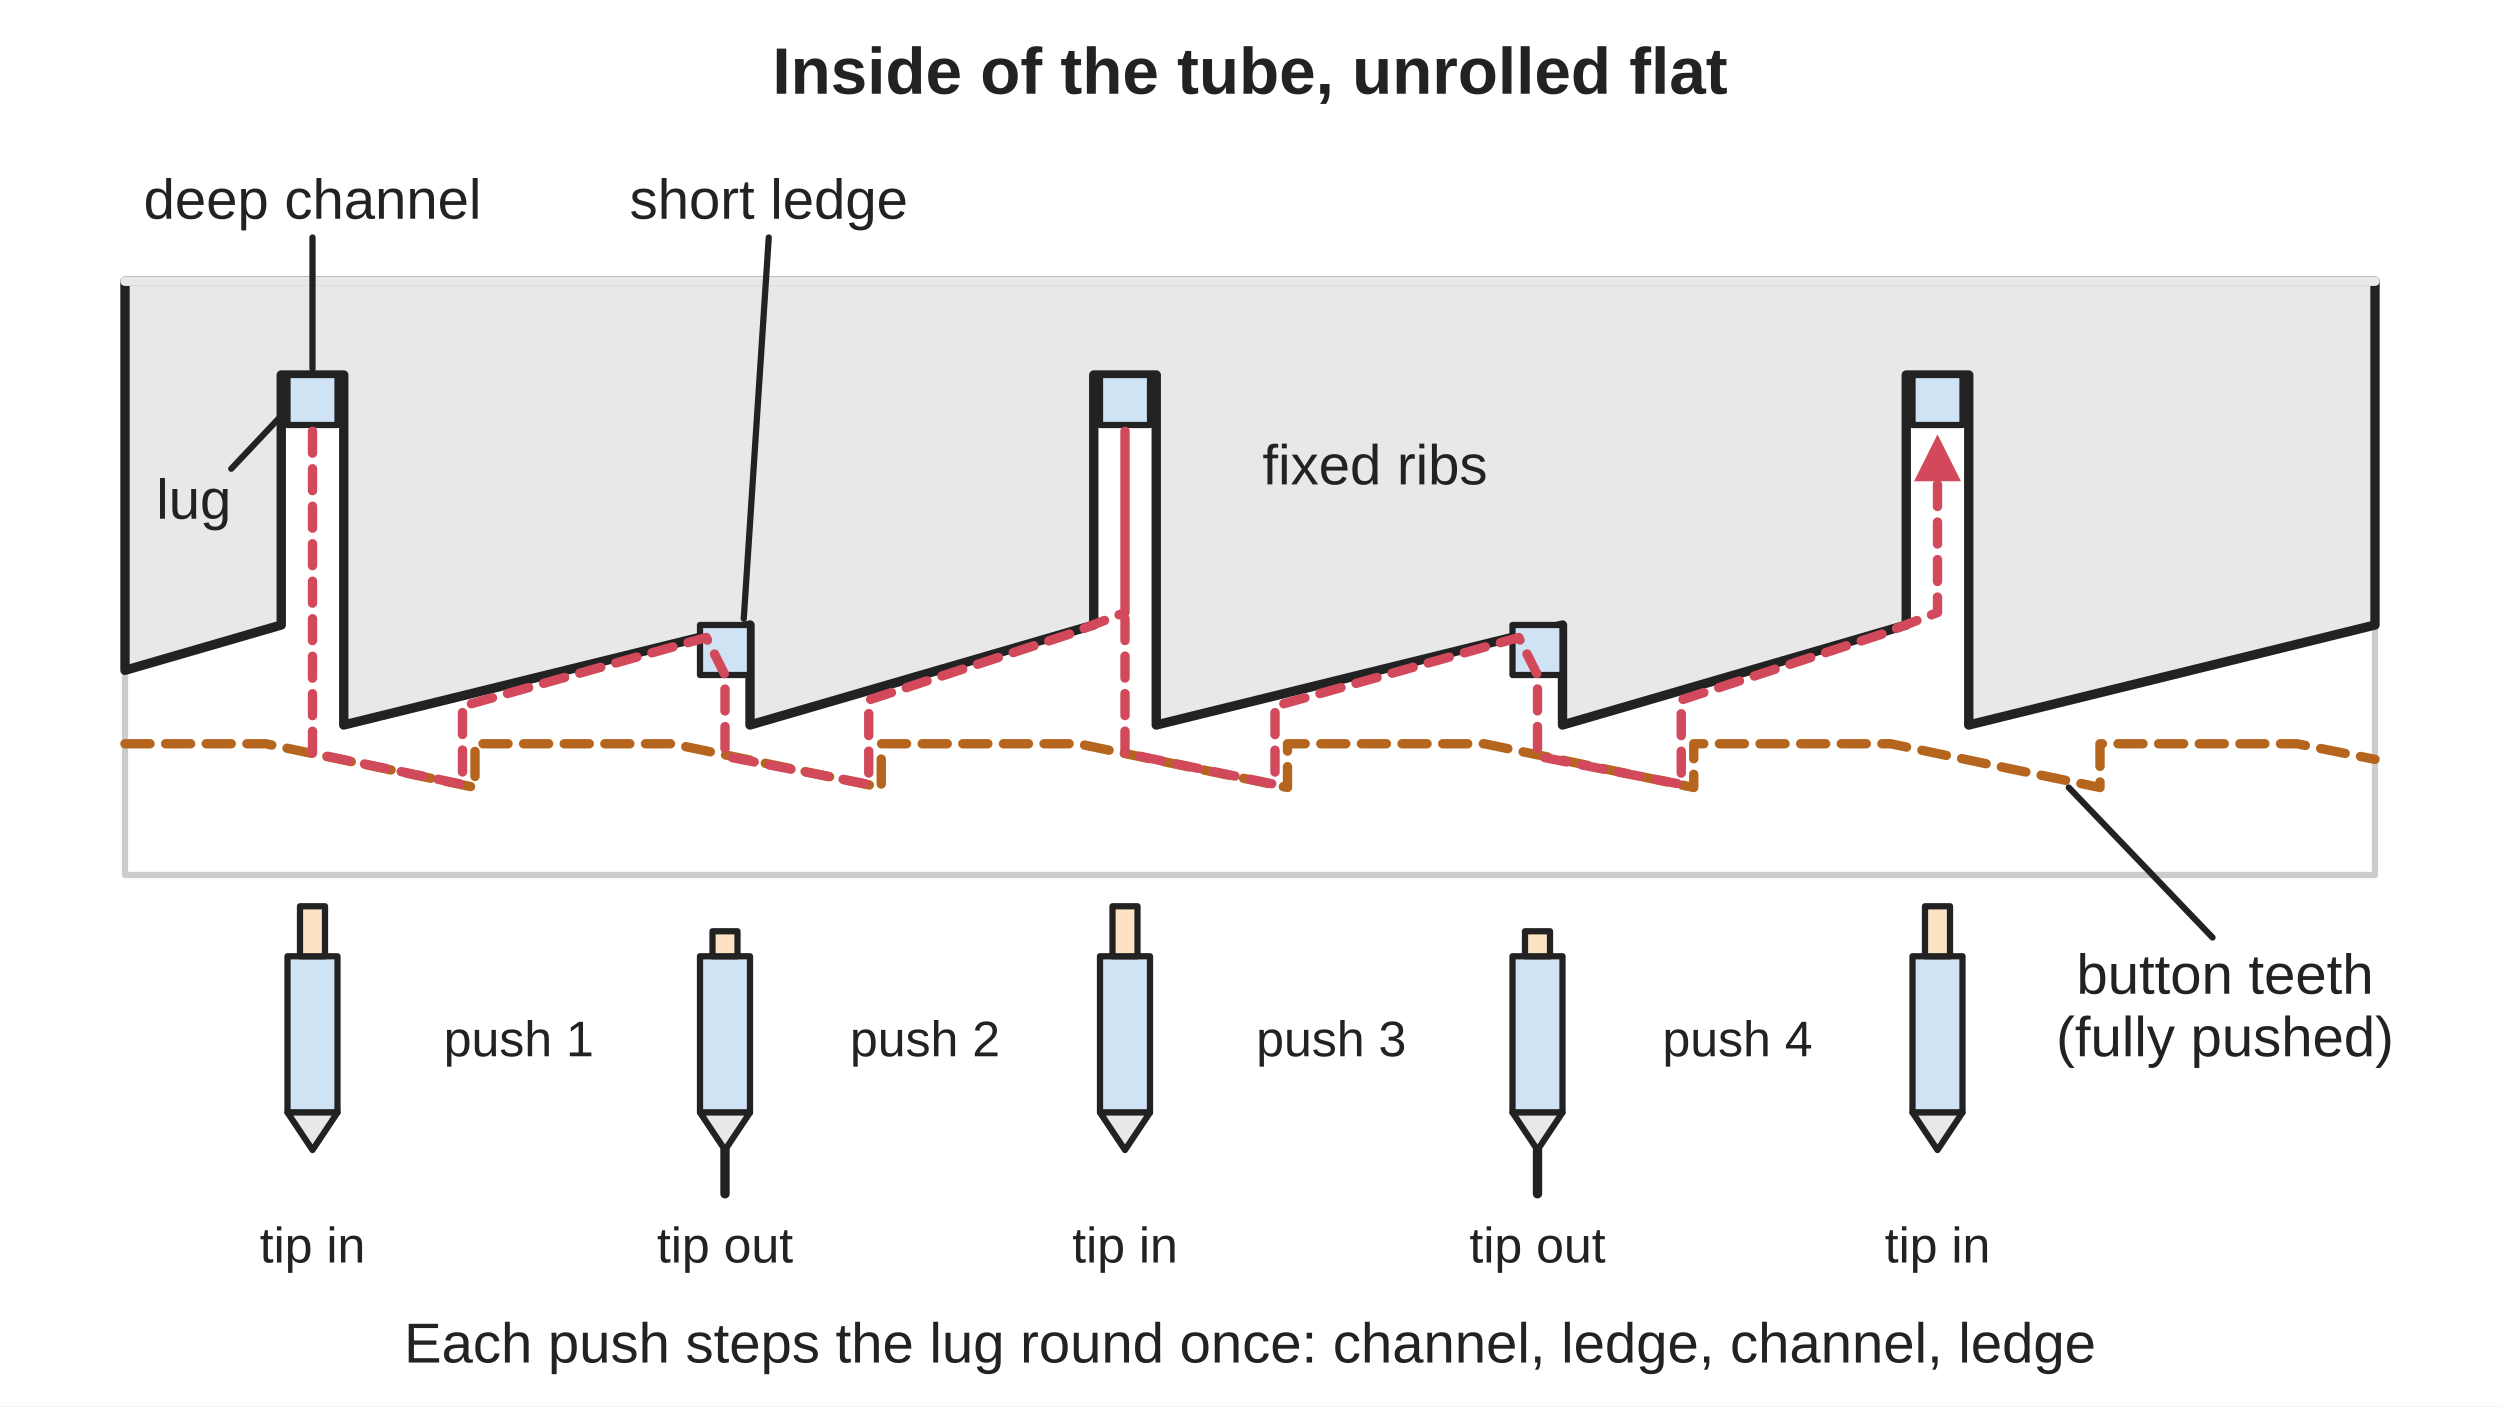
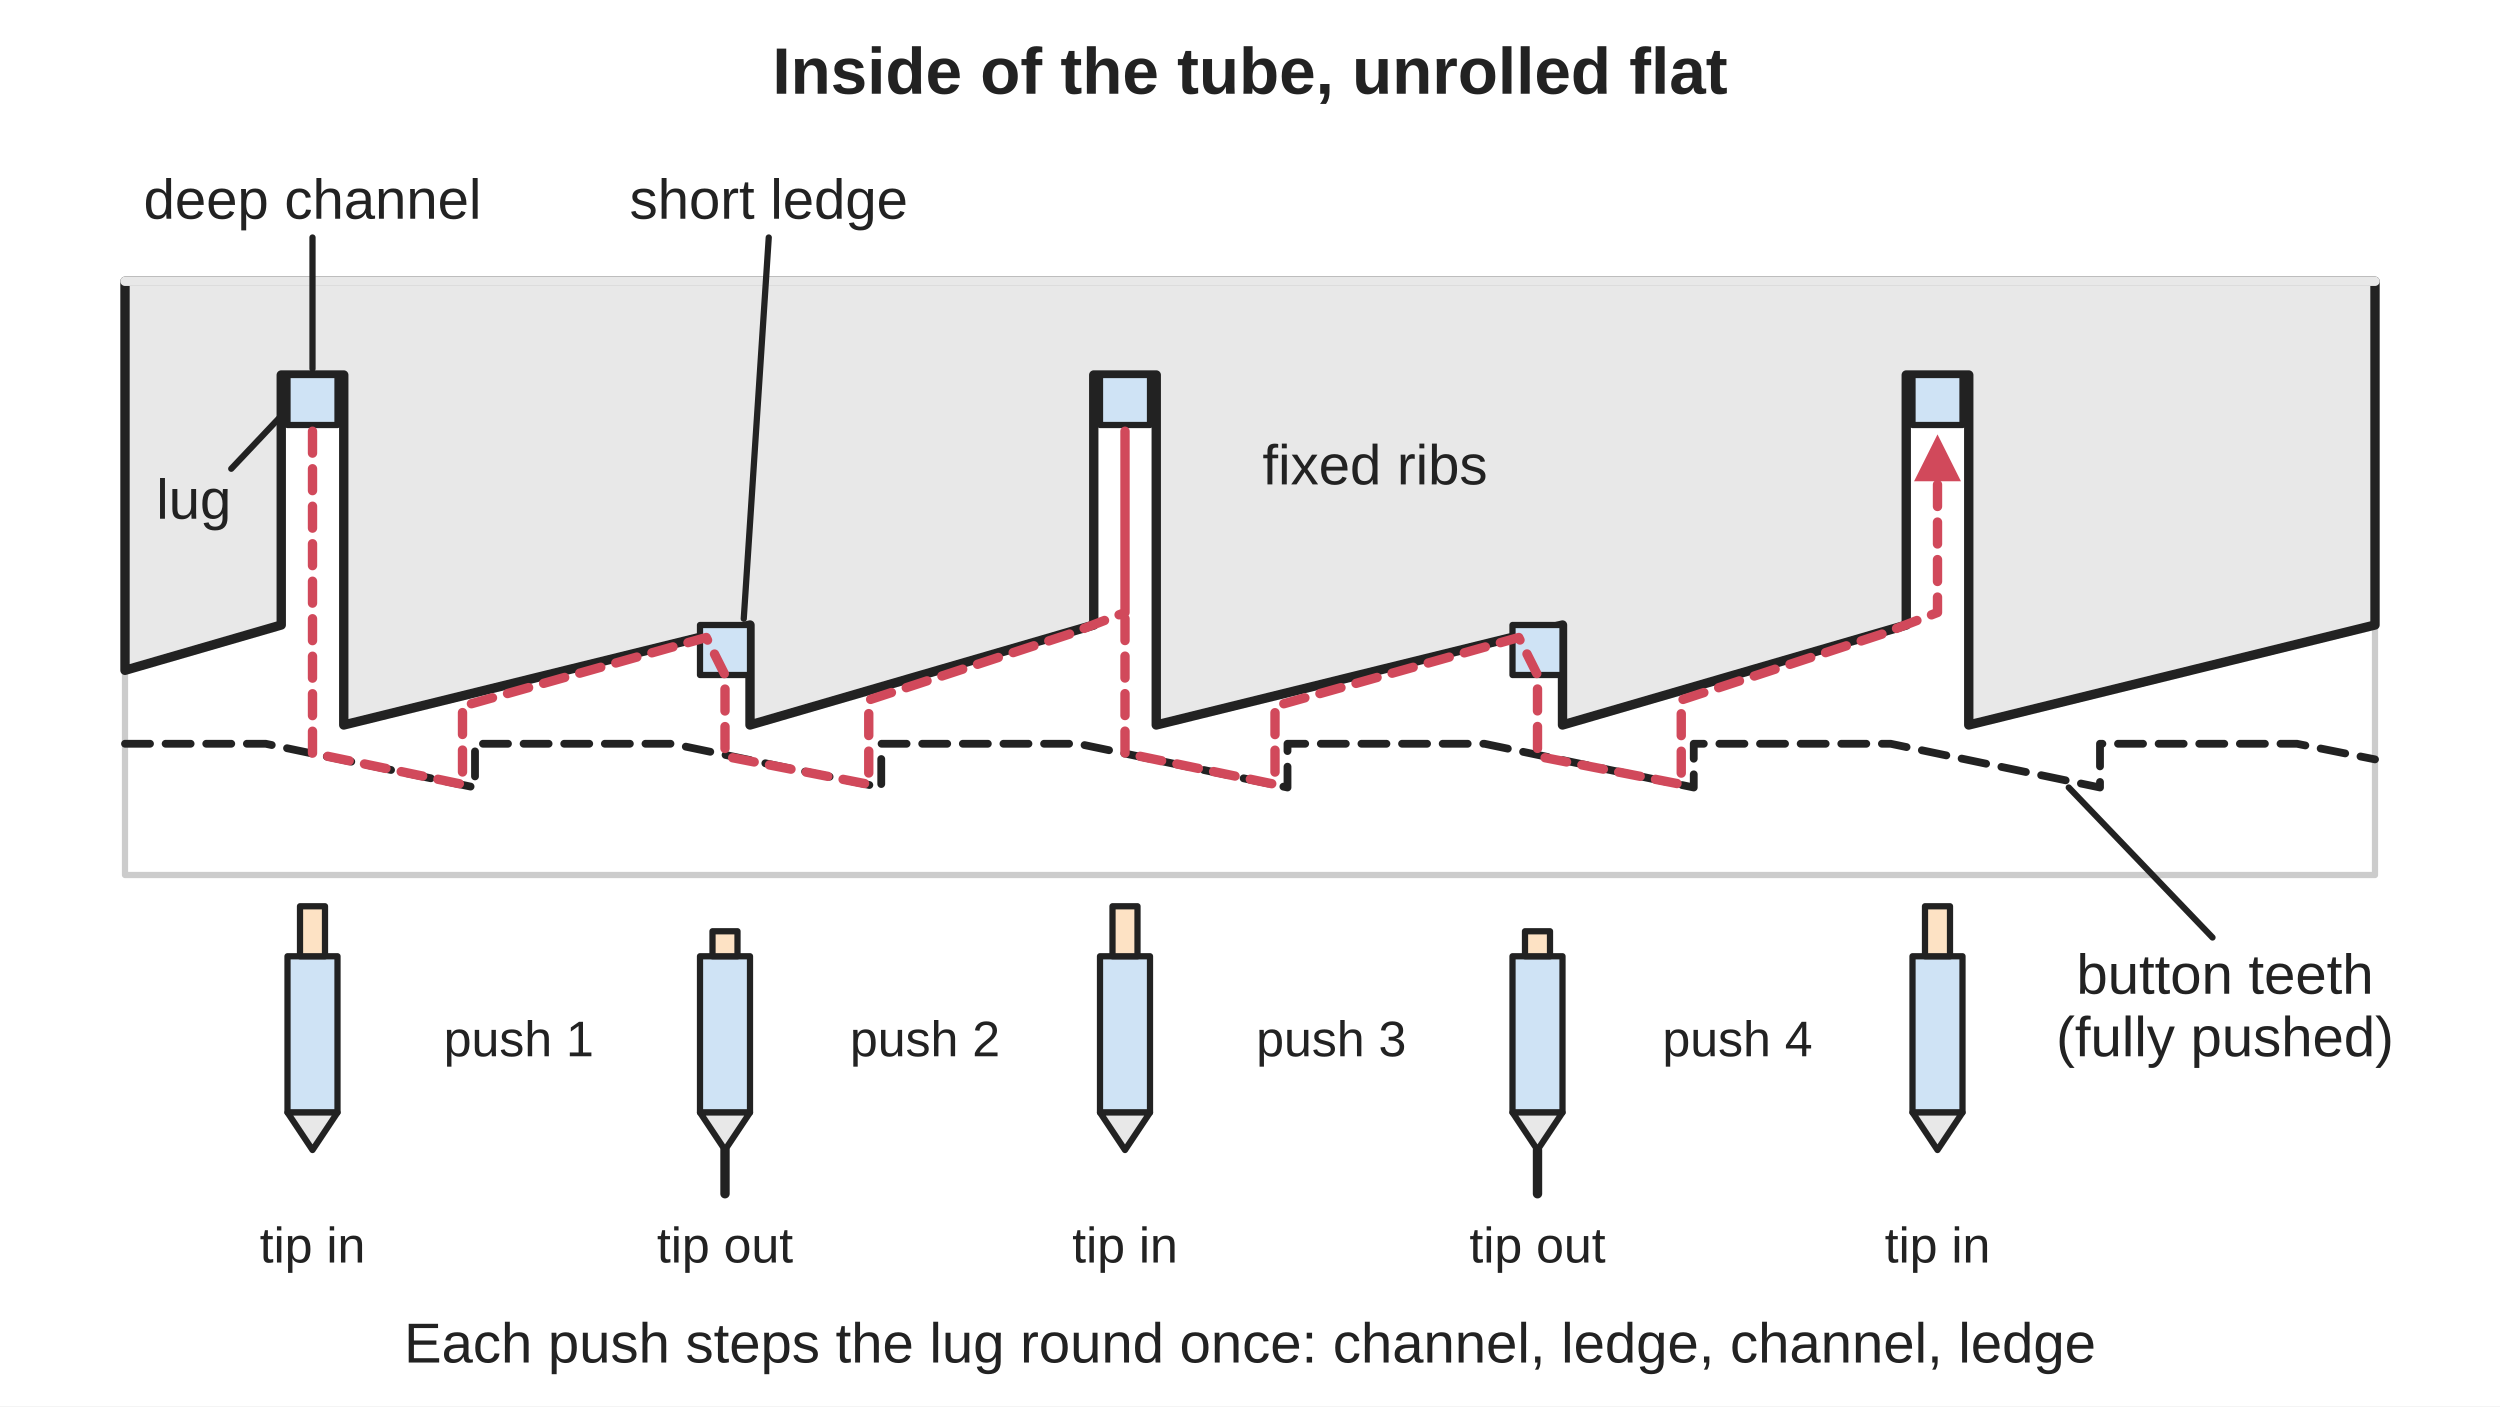
<svg xmlns="http://www.w3.org/2000/svg" viewBox="0 0 800 450" width="800" height="450" role="img">
  <rect width="800" height="450" fill="#ffffff" />
  <defs>
    <marker id="ah" viewBox="0 0 10 10" refX="8" refY="5" markerWidth="5" markerHeight="5" orient="auto-start-reverse">
      <path d="M0,0 L10,5 L0,10 z" fill="#d1495b" />
    </marker>
    <rect id="lug" x="-8" y="-8" width="16" height="16" fill="#cfe3f5" stroke="#222" stroke-width="2" />
    <g id="pen" stroke="#222" stroke-width="2">
      <rect x="-8" y="306" width="16" height="50" fill="#cfe3f5" />
      <polygon points="-8,356 8,356 0,368" fill="#e8e8e8" />
    </g>
  </defs>
  <g stroke-linejoin="round" stroke-linecap="round">
    <rect x="40" y="90" width="720" height="190" fill="none" stroke="#cccccc" stroke-width="2" />
    <polygon points="40,90 40,214.5 90,200 90,120 110,120 110,232 240,200 240,232 350,200 350,120 370,120 370,232 500,200 500,232 610,200 610,120 630,120 630,232 760,200 760,90" fill="#e8e8e8" stroke="#222" stroke-width="3" />
    <line x1="40" y1="90" x2="760" y2="90" stroke="#e8e8e8" stroke-width="3" />
-     <polyline points="40,238 85,238 152,252 152,238 215,238 282,252 282,238 345,238 412,252 412,238 475,238 542,252 542,238 605,238 672,252 672,238 735,238 760,243" fill="none" stroke="#b5651d" stroke-width="3" stroke-dasharray="8 5" />
+     <polyline points="40,238 85,238 152,252 152,238 215,238 282,252 282,238 345,238 412,252 412,238 475,238 542,252 542,238 605,238 672,252 672,238 735,238 760,243" fill="none" stroke="#222" stroke-width="2.5" stroke-dasharray="8 5" />
    <use href="#lug" x="100" y="128" />
    <use href="#lug" x="232" y="208" />
    <use href="#lug" x="360" y="128" />
    <use href="#lug" x="492" y="208" />
    <use href="#lug" x="620" y="128" />
    <polyline points="100,138 100,241 148,251 148,226 226,204 232,216 232,242 278,251 278,224 342,203 360,196 360,138 360,241 408,251 408,226 486,204 492,216 492,242 538,251 538,224 602,203 620,196 620,142" fill="none" stroke="#d1495b" stroke-width="3" stroke-dasharray="7 5" marker-end="url(#ah)" />
    <use href="#pen" x="100" />
    <rect x="96" y="290" width="8" height="16" fill="#fde2c4" stroke="#222" stroke-width="2" />
    <use href="#pen" x="232" />
    <rect x="228" y="298" width="8" height="8" fill="#fde2c4" stroke="#222" stroke-width="2" />
    <line x1="232" y1="368" x2="232" y2="382" stroke="#222" stroke-width="3" />
    <use href="#pen" x="360" />
    <rect x="356" y="290" width="8" height="16" fill="#fde2c4" stroke="#222" stroke-width="2" />
    <use href="#pen" x="492" />
    <rect x="488" y="298" width="8" height="8" fill="#fde2c4" stroke="#222" stroke-width="2" />
    <line x1="492" y1="368" x2="492" y2="382" stroke="#222" stroke-width="3" />
    <use href="#pen" x="620" />
    <rect x="616" y="290" width="8" height="16" fill="#fde2c4" stroke="#222" stroke-width="2" />
    <line x1="100" y1="76" x2="100" y2="118" stroke="#222" stroke-width="2" />
    <line x1="246" y1="76" x2="238" y2="198" stroke="#222" stroke-width="2" />
    <line x1="708" y1="300" x2="662" y2="252" stroke="#222" stroke-width="2" />
    <line x1="74" y1="150" x2="91" y2="132" stroke="#222" stroke-width="2" />
  </g>
  <g font-family="Arial, Helvetica, sans-serif" font-size="18" fill="#222" text-anchor="middle">
    <text x="400" y="30" font-size="21" font-weight="bold">Inside of the tube, unrolled flat</text>
    <text x="100" y="70">deep channel</text>
    <text x="246" y="70">short ledge</text>
    <text x="440" y="155">fixed ribs</text>
    <text x="62" y="166">lug</text>
    <text x="712" y="318">button teeth</text>
    <text x="712" y="338">(fully pushed)</text>
    <g font-size="16">
      <text x="100" y="404">tip in</text>
      <text x="232" y="404">tip out</text>
      <text x="360" y="404">tip in</text>
      <text x="492" y="404">tip out</text>
      <text x="620" y="404">tip in</text>
      <text x="166" y="338">push 1</text>
      <text x="296" y="338">push 2</text>
      <text x="426" y="338">push 3</text>
      <text x="556" y="338">push 4</text>
    </g>
    <text x="400" y="436">Each push steps the lug round once: channel, ledge, channel, ledge</text>
  </g>
</svg>
